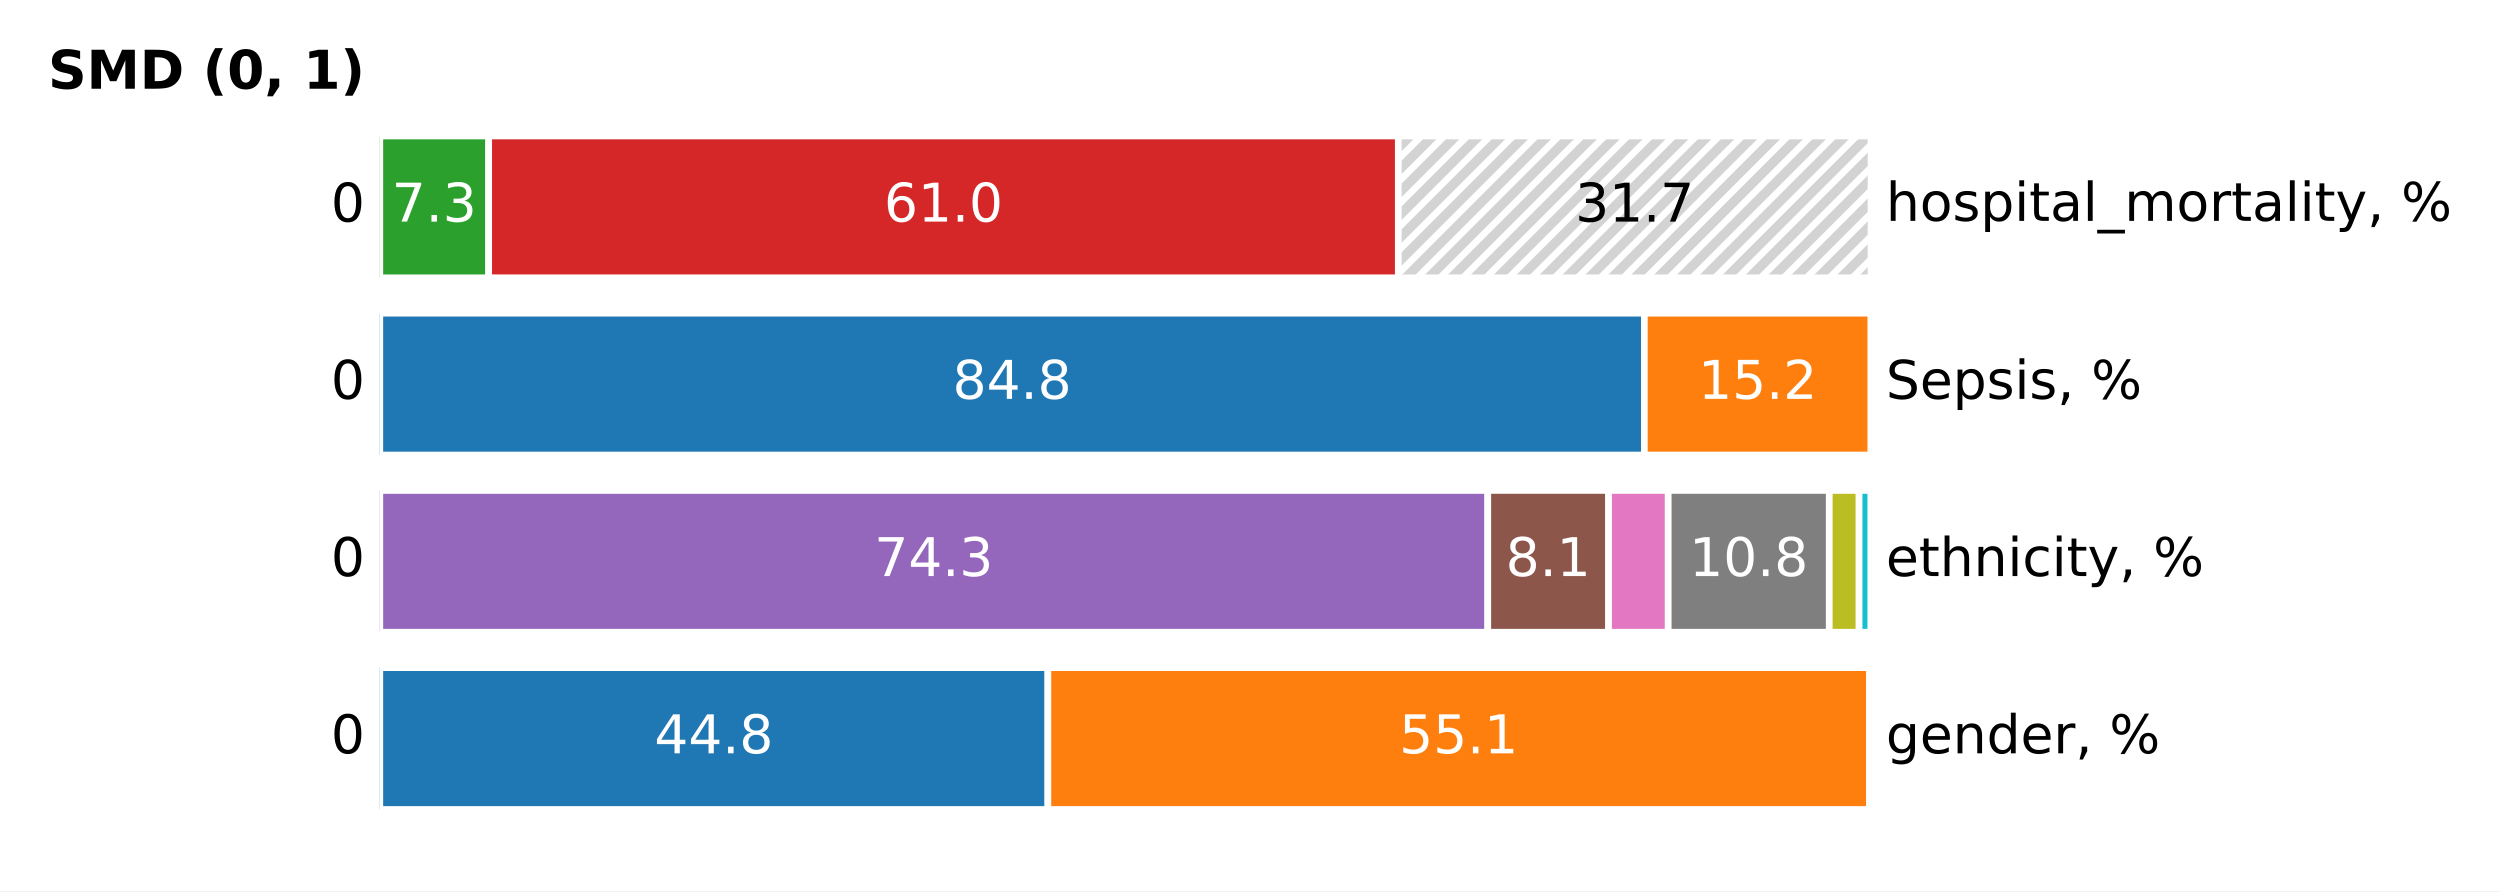
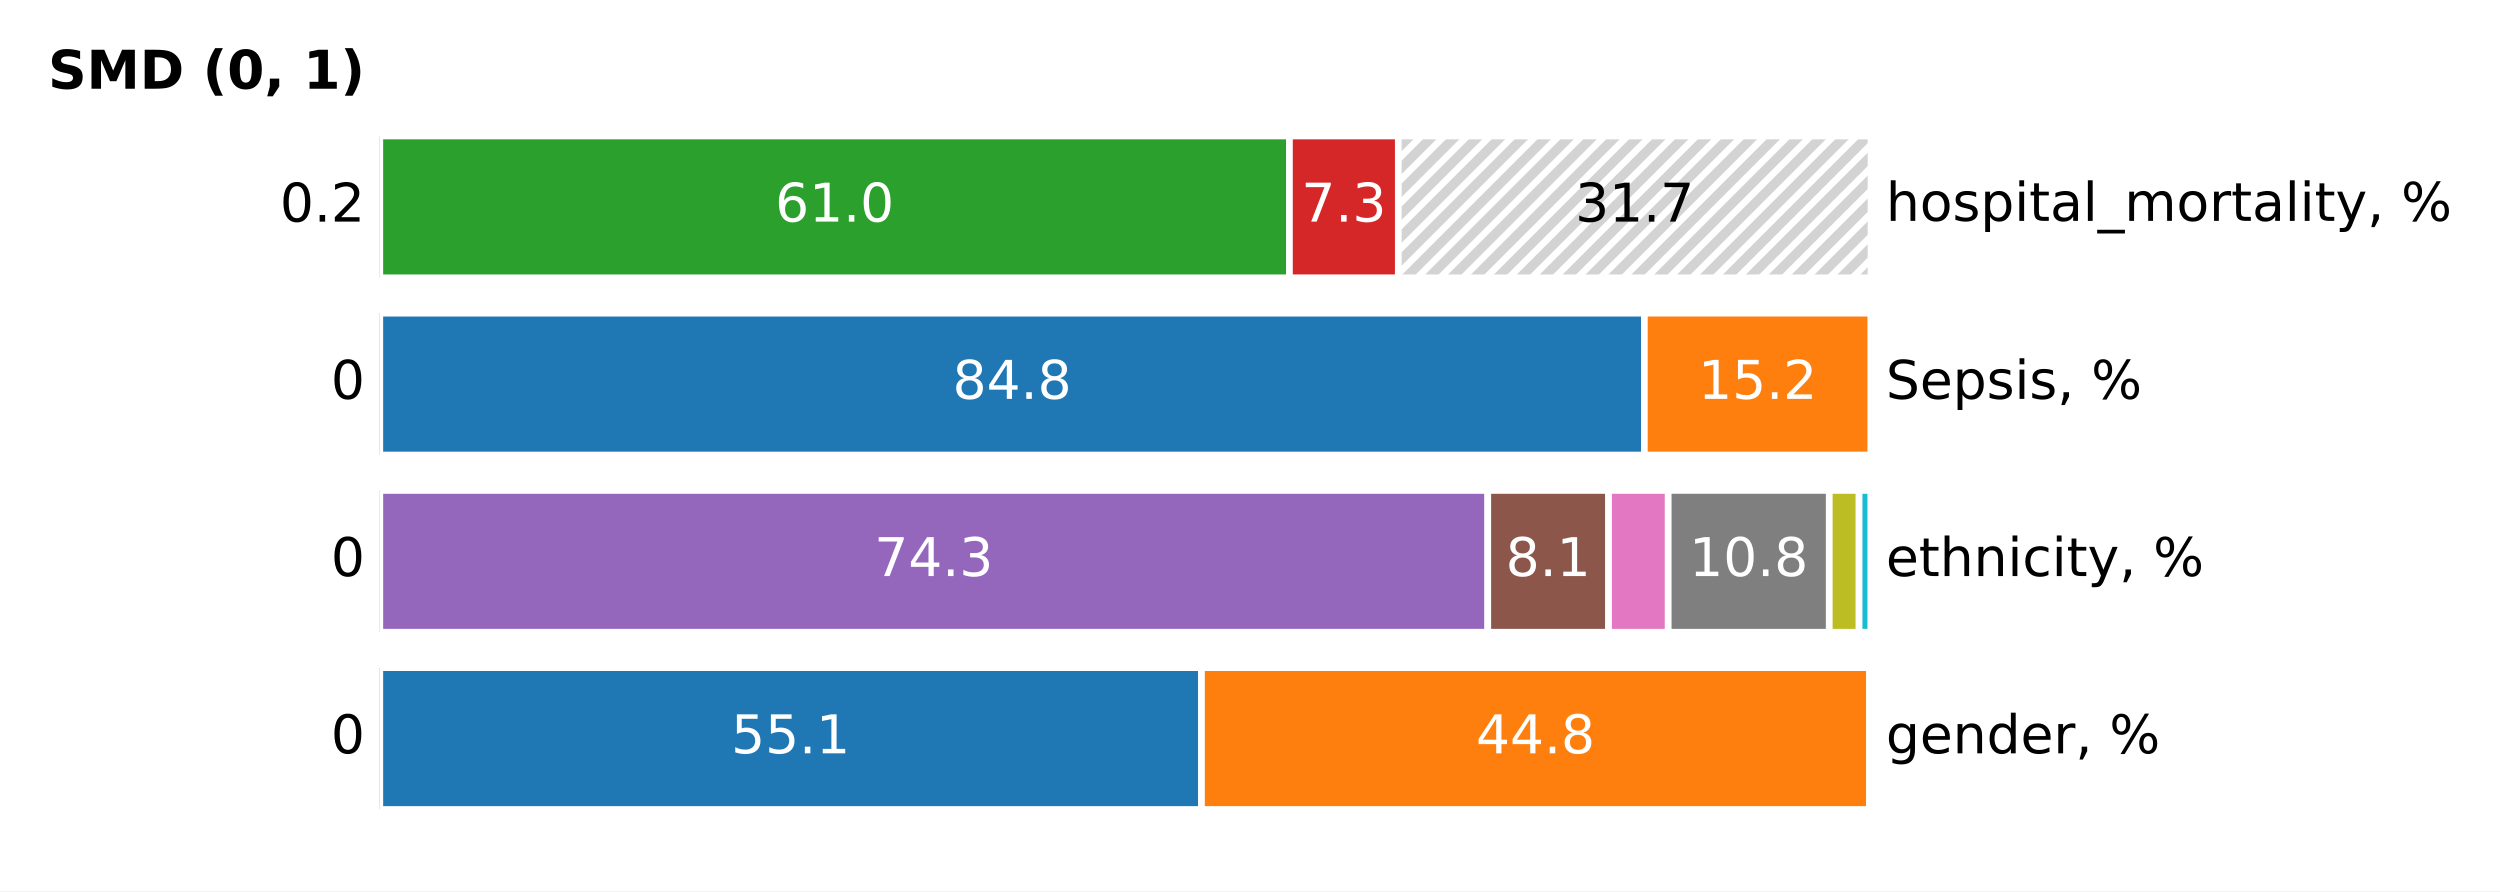
<svg xmlns="http://www.w3.org/2000/svg" xmlns:xlink="http://www.w3.org/1999/xlink" width="374.194pt" height="133.395pt" viewBox="0 0 374.194 133.395" version="1.1">
  <defs>
    <style type="text/css">*{stroke-linejoin: round; stroke-linecap: butt}</style>
  </defs>
  <g id="figure_1">
    <g id="patch_1">
      <path d="M 0 133.395  L 374.194 133.395  L 374.194 0  L 0 0  z " style="fill: #ffffff" />
    </g>
    <g id="axes_1">
      <g id="patch_2">
        <path d="M 56.849 126.195  L 280.05 126.195  L 280.05 15.315  L 56.849 15.315  z " style="fill: #ffffff" />
      </g>
      <g id="patch_3">
-         <path d="M 56.849 121.155  L 156.843 121.155  L 156.843 99.934  L 56.849 99.934  z " clip-path="url(#p36e3469cd9)" style="fill: #1f77b4; stroke: #ffffff; stroke-linejoin: miter" />
+         <path d="M 56.849 121.155  L 179.833 121.155  L 179.833 99.934  L 56.849 99.934  z " clip-path="url(#p70e317d6b3)" style="fill: #1f77b4; stroke: #ffffff; stroke-linejoin: miter" />
      </g>
      <g id="patch_4">
-         <path d="M 156.843 121.155  L 279.826 121.155  L 279.826 99.934  L 156.843 99.934  z " clip-path="url(#p36e3469cd9)" style="fill: #ff7f0e; stroke: #ffffff; stroke-linejoin: miter" />
+         <path d="M 179.833 121.155  L 279.826 121.155  L 279.826 99.934  L 179.833 99.934  z " clip-path="url(#p70e317d6b3)" style="fill: #ff7f0e; stroke: #ffffff; stroke-linejoin: miter" />
      </g>
      <g id="patch_5">
-         <path d="M 279.826 121.155  L 280.05 121.155  L 280.05 99.934  L 279.826 99.934  z " clip-path="url(#p36e3469cd9)" style="fill: #2ca02c; stroke: #ffffff; stroke-linejoin: miter" />
+         <path d="M 279.826 121.155  L 280.05 121.155  L 280.05 99.934  L 279.826 99.934  z " clip-path="url(#p70e317d6b3)" style="fill: #2ca02c; stroke: #ffffff; stroke-linejoin: miter" />
      </g>
      <g id="patch_6">
-         <path d="M 280.05 121.155  L 280.05 121.155  L 280.05 99.934  L 280.05 99.934  z " clip-path="url(#p36e3469cd9)" style="fill: #d62728; stroke: #ffffff; stroke-linejoin: miter" />
+         <path d="M 280.05 121.155  L 280.05 121.155  L 280.05 99.934  L 280.05 99.934  z " clip-path="url(#p70e317d6b3)" style="fill: #d62728; stroke: #ffffff; stroke-linejoin: miter" />
      </g>
      <g id="patch_7">
-         <path d="M 280.05 121.155  L 280.05 121.155  L 280.05 99.934  L 280.05 99.934  z " clip-path="url(#p36e3469cd9)" style="fill: url(#he252139974); stroke: #ffffff; stroke-linejoin: miter" />
+         <path d="M 280.05 121.155  L 280.05 121.155  L 280.05 99.934  L 280.05 99.934  z " clip-path="url(#p70e317d6b3)" style="fill: url(#h7da16cb4f0); stroke: #ffffff; stroke-linejoin: miter" />
      </g>
      <g id="patch_8">
-         <path d="M 56.849 94.629  L 222.687 94.629  L 222.687 73.408  L 56.849 73.408  z " clip-path="url(#p36e3469cd9)" style="fill: #9467bd; stroke: #ffffff; stroke-linejoin: miter" />
+         <path d="M 56.849 94.629  L 222.687 94.629  L 222.687 73.408  L 56.849 73.408  z " clip-path="url(#p70e317d6b3)" style="fill: #9467bd; stroke: #ffffff; stroke-linejoin: miter" />
      </g>
      <g id="patch_9">
-         <path d="M 222.687 94.629  L 240.766 94.629  L 240.766 73.408  L 222.687 73.408  z " clip-path="url(#p36e3469cd9)" style="fill: #8c564b; stroke: #ffffff; stroke-linejoin: miter" />
+         <path d="M 222.687 94.629  L 240.766 94.629  L 240.766 73.408  L 222.687 73.408  z " clip-path="url(#p70e317d6b3)" style="fill: #8c564b; stroke: #ffffff; stroke-linejoin: miter" />
      </g>
      <g id="patch_10">
-         <path d="M 240.766 94.629  L 249.694 94.629  L 249.694 73.408  L 240.766 73.408  z " clip-path="url(#p36e3469cd9)" style="fill: #e377c2; stroke: #ffffff; stroke-linejoin: miter" />
+         <path d="M 240.766 94.629  L 249.694 94.629  L 249.694 73.408  L 240.766 73.408  z " clip-path="url(#p70e317d6b3)" style="fill: #e377c2; stroke: #ffffff; stroke-linejoin: miter" />
      </g>
      <g id="patch_11">
-         <path d="M 249.694 94.629  L 273.8 94.629  L 273.8 73.408  L 249.694 73.408  z " clip-path="url(#p36e3469cd9)" style="fill: #7f7f7f; stroke: #ffffff; stroke-linejoin: miter" />
+         <path d="M 249.694 94.629  L 273.8 94.629  L 273.8 73.408  L 249.694 73.408  z " clip-path="url(#p70e317d6b3)" style="fill: #7f7f7f; stroke: #ffffff; stroke-linejoin: miter" />
      </g>
      <g id="patch_12">
-         <path d="M 273.8 94.629  L 278.264 94.629  L 278.264 73.408  L 273.8 73.408  z " clip-path="url(#p36e3469cd9)" style="fill: #bcbd22; stroke: #ffffff; stroke-linejoin: miter" />
+         <path d="M 273.8 94.629  L 278.264 94.629  L 278.264 73.408  L 273.8 73.408  z " clip-path="url(#p70e317d6b3)" style="fill: #bcbd22; stroke: #ffffff; stroke-linejoin: miter" />
      </g>
      <g id="patch_13">
-         <path d="M 278.264 94.629  L 280.05 94.629  L 280.05 73.408  L 278.264 73.408  z " clip-path="url(#p36e3469cd9)" style="fill: #17becf; stroke: #ffffff; stroke-linejoin: miter" />
+         <path d="M 278.264 94.629  L 280.05 94.629  L 280.05 73.408  L 278.264 73.408  z " clip-path="url(#p70e317d6b3)" style="fill: #17becf; stroke: #ffffff; stroke-linejoin: miter" />
      </g>
      <g id="patch_14">
-         <path d="M 280.05 94.629  L 280.05 94.629  L 280.05 73.408  L 280.05 73.408  z " clip-path="url(#p36e3469cd9)" style="fill: url(#he252139974); stroke: #ffffff; stroke-linejoin: miter" />
+         <path d="M 280.05 94.629  L 280.05 94.629  L 280.05 73.408  L 280.05 73.408  z " clip-path="url(#p70e317d6b3)" style="fill: url(#h7da16cb4f0); stroke: #ffffff; stroke-linejoin: miter" />
      </g>
      <g id="patch_15">
-         <path d="M 56.849 68.103  L 246.123 68.103  L 246.123 46.882  L 56.849 46.882  z " clip-path="url(#p36e3469cd9)" style="fill: #1f77b4; stroke: #ffffff; stroke-linejoin: miter" />
+         <path d="M 56.849 68.103  L 246.123 68.103  L 246.123 46.882  L 56.849 46.882  z " clip-path="url(#p70e317d6b3)" style="fill: #1f77b4; stroke: #ffffff; stroke-linejoin: miter" />
      </g>
      <g id="patch_16">
-         <path d="M 246.123 68.103  L 280.05 68.103  L 280.05 46.882  L 246.123 46.882  z " clip-path="url(#p36e3469cd9)" style="fill: #ff7f0e; stroke: #ffffff; stroke-linejoin: miter" />
+         <path d="M 246.123 68.103  L 280.05 68.103  L 280.05 46.882  L 246.123 46.882  z " clip-path="url(#p70e317d6b3)" style="fill: #ff7f0e; stroke: #ffffff; stroke-linejoin: miter" />
      </g>
      <g id="patch_17">
-         <path d="M 280.05 68.103  L 280.05 68.103  L 280.05 46.882  L 280.05 46.882  z " clip-path="url(#p36e3469cd9)" style="fill: url(#he252139974); stroke: #ffffff; stroke-linejoin: miter" />
+         <path d="M 280.05 68.103  L 280.05 68.103  L 280.05 46.882  L 280.05 46.882  z " clip-path="url(#p70e317d6b3)" style="fill: url(#h7da16cb4f0); stroke: #ffffff; stroke-linejoin: miter" />
      </g>
      <g id="patch_18">
-         <path d="M 56.849 41.577  L 73.143 41.577  L 73.143 20.355  L 56.849 20.355  z " clip-path="url(#p36e3469cd9)" style="fill: #2ca02c; stroke: #ffffff; stroke-linejoin: miter" />
+         <path d="M 56.849 41.577  L 193.001 41.577  L 193.001 20.355  L 56.849 20.355  z " clip-path="url(#p70e317d6b3)" style="fill: #2ca02c; stroke: #ffffff; stroke-linejoin: miter" />
      </g>
      <g id="patch_19">
-         <path d="M 73.143 41.577  L 209.295 41.577  L 209.295 20.355  L 73.143 20.355  z " clip-path="url(#p36e3469cd9)" style="fill: #d62728; stroke: #ffffff; stroke-linejoin: miter" />
+         <path d="M 193.001 41.577  L 209.295 41.577  L 209.295 20.355  L 193.001 20.355  z " clip-path="url(#p70e317d6b3)" style="fill: #d62728; stroke: #ffffff; stroke-linejoin: miter" />
      </g>
      <g id="patch_20">
-         <path d="M 209.295 41.577  L 280.05 41.577  L 280.05 20.355  L 209.295 20.355  z " clip-path="url(#p36e3469cd9)" style="fill: url(#he252139974); stroke: #ffffff; stroke-linejoin: miter" />
+         <path d="M 209.295 41.577  L 280.05 41.577  L 280.05 20.355  L 209.295 20.355  z " clip-path="url(#p70e317d6b3)" style="fill: url(#h7da16cb4f0); stroke: #ffffff; stroke-linejoin: miter" />
      </g>
      <g id="matplotlib.axis_1" />
      <g id="matplotlib.axis_2" />
      <g id="text_1">
-         <g style="fill: #ffffff" transform="translate(97.94005 112.7524) scale(0.08 -0.08)">
+         <g style="fill: #ffffff" transform="translate(109.4348 112.7524) scale(0.08 -0.08)">
+           <defs>
+             <path id="DejaVuSans-35" d="M 691 4666  L 3169 4666  L 3169 4134  L 1269 4134  L 1269 2991  Q 1406 3038 1543 3061  Q 1681 3084 1819 3084  Q 2600 3084 3056 2656  Q 3513 2228 3513 1497  Q 3513 744 3044 326  Q 2575 -91 1722 -91  Q 1428 -91 1123 -41  Q 819 9 494 109  L 494 744  Q 775 591 1075 516  Q 1375 441 1709 441  Q 2250 441 2565 725  Q 2881 1009 2881 1497  Q 2881 1984 2565 2268  Q 2250 2553 1709 2553  Q 1456 2553 1204 2497  Q 953 2441 691 2322  L 691 4666  z " transform="scale(0.015625)" />
+             <path id="DejaVuSans-2e" d="M 684 794  L 1344 794  L 1344 0  L 684 0  L 684 794  z " transform="scale(0.015625)" />
+             <path id="DejaVuSans-31" d="M 794 531  L 1825 531  L 1825 4091  L 703 3866  L 703 4441  L 1819 4666  L 2450 4666  L 2450 531  L 3481 531  L 3481 0  L 794 0  L 794 531  z " transform="scale(0.015625)" />
+           </defs>
+           <use xlink:href="#DejaVuSans-35" />
+           <use xlink:href="#DejaVuSans-35" x="63.623" />
+           <use xlink:href="#DejaVuSans-2e" x="127.246" />
+           <use xlink:href="#DejaVuSans-31" x="159.033" />
+         </g>
+       </g>
+       <g id="text_2">
+         <g style="fill: #ffffff" transform="translate(220.9232 112.7524) scale(0.08 -0.08)">
          <defs>
            <path id="DejaVuSans-34" d="M 2419 4116  L 825 1625  L 2419 1625  L 2419 4116  z M 2253 4666  L 3047 4666  L 3047 1625  L 3713 1625  L 3713 1100  L 3047 1100  L 3047 0  L 2419 0  L 2419 1100  L 313 1100  L 313 1709  L 2253 4666  z " transform="scale(0.015625)" />
-             <path id="DejaVuSans-2e" d="M 684 794  L 1344 794  L 1344 0  L 684 0  L 684 794  z " transform="scale(0.015625)" />
            <path id="DejaVuSans-38" d="M 2034 2216  Q 1584 2216 1326 1975  Q 1069 1734 1069 1313  Q 1069 891 1326 650  Q 1584 409 2034 409  Q 2484 409 2743 651  Q 3003 894 3003 1313  Q 3003 1734 2745 1975  Q 2488 2216 2034 2216  z M 1403 2484  Q 997 2584 770 2862  Q 544 3141 544 3541  Q 544 4100 942 4425  Q 1341 4750 2034 4750  Q 2731 4750 3128 4425  Q 3525 4100 3525 3541  Q 3525 3141 3298 2862  Q 3072 2584 2669 2484  Q 3125 2378 3379 2068  Q 3634 1759 3634 1313  Q 3634 634 3220 271  Q 2806 -91 2034 -91  Q 1263 -91 848 271  Q 434 634 434 1313  Q 434 1759 690 2068  Q 947 2378 1403 2484  z M 1172 3481  Q 1172 3119 1398 2916  Q 1625 2713 2034 2713  Q 2441 2713 2670 2916  Q 2900 3119 2900 3481  Q 2900 3844 2670 4047  Q 2441 4250 2034 4250  Q 1625 4250 1398 4047  Q 1172 3844 1172 3481  z " transform="scale(0.015625)" />
          </defs>
          <use xlink:href="#DejaVuSans-34" />
          <use xlink:href="#DejaVuSans-34" x="63.623" />
          <use xlink:href="#DejaVuSans-2e" x="127.246" />
          <use xlink:href="#DejaVuSans-38" x="159.033" />
-         </g>
-       </g>
-       <g id="text_2">
-         <g style="fill: #ffffff" transform="translate(209.4284 112.7524) scale(0.08 -0.08)">
-           <defs>
-             <path id="DejaVuSans-35" d="M 691 4666  L 3169 4666  L 3169 4134  L 1269 4134  L 1269 2991  Q 1406 3038 1543 3061  Q 1681 3084 1819 3084  Q 2600 3084 3056 2656  Q 3513 2228 3513 1497  Q 3513 744 3044 326  Q 2575 -91 1722 -91  Q 1428 -91 1123 -41  Q 819 9 494 109  L 494 744  Q 775 591 1075 516  Q 1375 441 1709 441  Q 2250 441 2565 725  Q 2881 1009 2881 1497  Q 2881 1984 2565 2268  Q 2250 2553 1709 2553  Q 1456 2553 1204 2497  Q 953 2441 691 2322  L 691 4666  z " transform="scale(0.015625)" />
-             <path id="DejaVuSans-31" d="M 794 531  L 1825 531  L 1825 4091  L 703 3866  L 703 4441  L 1819 4666  L 2450 4666  L 2450 531  L 3481 531  L 3481 0  L 794 0  L 794 531  z " transform="scale(0.015625)" />
-           </defs>
-           <use xlink:href="#DejaVuSans-35" />
-           <use xlink:href="#DejaVuSans-35" x="63.623" />
-           <use xlink:href="#DejaVuSans-2e" x="127.246" />
-           <use xlink:href="#DejaVuSans-31" x="159.033" />
        </g>
      </g>
      <g id="text_3">
        <g transform="translate(49.5275 112.7524) scale(0.08 -0.08)">
          <defs>
            <path id="DejaVuSans-30" d="M 2034 4250  Q 1547 4250 1301 3770  Q 1056 3291 1056 2328  Q 1056 1369 1301 889  Q 1547 409 2034 409  Q 2525 409 2770 889  Q 3016 1369 3016 2328  Q 3016 3291 2770 3770  Q 2525 4250 2034 4250  z M 2034 4750  Q 2819 4750 3233 4129  Q 3647 3509 3647 2328  Q 3647 1150 3233 529  Q 2819 -91 2034 -91  Q 1250 -91 836 529  Q 422 1150 422 2328  Q 422 3509 836 4129  Q 1250 4750 2034 4750  z " transform="scale(0.015625)" />
          </defs>
          <use xlink:href="#DejaVuSans-30" />
        </g>
      </g>
      <g id="text_4">
        <g transform="translate(282.2815 112.7524) scale(0.08 -0.08)">
          <defs>
            <path id="DejaVuSans-67" d="M 2906 1791  Q 2906 2416 2648 2759  Q 2391 3103 1925 3103  Q 1463 3103 1205 2759  Q 947 2416 947 1791  Q 947 1169 1205 825  Q 1463 481 1925 481  Q 2391 481 2648 825  Q 2906 1169 2906 1791  z M 3481 434  Q 3481 -459 3084 -895  Q 2688 -1331 1869 -1331  Q 1566 -1331 1297 -1286  Q 1028 -1241 775 -1147  L 775 -588  Q 1028 -725 1275 -790  Q 1522 -856 1778 -856  Q 2344 -856 2625 -561  Q 2906 -266 2906 331  L 2906 616  Q 2728 306 2450 153  Q 2172 0 1784 0  Q 1141 0 747 490  Q 353 981 353 1791  Q 353 2603 747 3093  Q 1141 3584 1784 3584  Q 2172 3584 2450 3431  Q 2728 3278 2906 2969  L 2906 3500  L 3481 3500  L 3481 434  z " transform="scale(0.015625)" />
            <path id="DejaVuSans-65" d="M 3597 1894  L 3597 1613  L 953 1613  Q 991 1019 1311 708  Q 1631 397 2203 397  Q 2534 397 2845 478  Q 3156 559 3463 722  L 3463 178  Q 3153 47 2828 -22  Q 2503 -91 2169 -91  Q 1331 -91 842 396  Q 353 884 353 1716  Q 353 2575 817 3079  Q 1281 3584 2069 3584  Q 2775 3584 3186 3129  Q 3597 2675 3597 1894  z M 3022 2063  Q 3016 2534 2758 2815  Q 2500 3097 2075 3097  Q 1594 3097 1305 2825  Q 1016 2553 972 2059  L 3022 2063  z " transform="scale(0.015625)" />
            <path id="DejaVuSans-6e" d="M 3513 2113  L 3513 0  L 2938 0  L 2938 2094  Q 2938 2591 2744 2837  Q 2550 3084 2163 3084  Q 1697 3084 1428 2787  Q 1159 2491 1159 1978  L 1159 0  L 581 0  L 581 3500  L 1159 3500  L 1159 2956  Q 1366 3272 1645 3428  Q 1925 3584 2291 3584  Q 2894 3584 3203 3211  Q 3513 2838 3513 2113  z " transform="scale(0.015625)" />
            <path id="DejaVuSans-64" d="M 2906 2969  L 2906 4863  L 3481 4863  L 3481 0  L 2906 0  L 2906 525  Q 2725 213 2448 61  Q 2172 -91 1784 -91  Q 1150 -91 751 415  Q 353 922 353 1747  Q 353 2572 751 3078  Q 1150 3584 1784 3584  Q 2172 3584 2448 3432  Q 2725 3281 2906 2969  z M 947 1747  Q 947 1113 1208 752  Q 1469 391 1925 391  Q 2381 391 2643 752  Q 2906 1113 2906 1747  Q 2906 2381 2643 2742  Q 2381 3103 1925 3103  Q 1469 3103 1208 2742  Q 947 2381 947 1747  z " transform="scale(0.015625)" />
            <path id="DejaVuSans-72" d="M 2631 2963  Q 2534 3019 2420 3045  Q 2306 3072 2169 3072  Q 1681 3072 1420 2755  Q 1159 2438 1159 1844  L 1159 0  L 581 0  L 581 3500  L 1159 3500  L 1159 2956  Q 1341 3275 1631 3429  Q 1922 3584 2338 3584  Q 2397 3584 2469 3576  Q 2541 3569 2628 3553  L 2631 2963  z " transform="scale(0.015625)" />
            <path id="DejaVuSans-2c" d="M 750 794  L 1409 794  L 1409 256  L 897 -744  L 494 -744  L 750 256  L 750 794  z " transform="scale(0.015625)" />
            <path id="DejaVuSans-20" transform="scale(0.015625)" />
            <path id="DejaVuSans-25" d="M 4653 2053  Q 4381 2053 4226 1822  Q 4072 1591 4072 1178  Q 4072 772 4226 539  Q 4381 306 4653 306  Q 4919 306 5073 539  Q 5228 772 5228 1178  Q 5228 1588 5073 1820  Q 4919 2053 4653 2053  z M 4653 2450  Q 5147 2450 5437 2106  Q 5728 1763 5728 1178  Q 5728 594 5436 251  Q 5144 -91 4653 -91  Q 4153 -91 3862 251  Q 3572 594 3572 1178  Q 3572 1766 3864 2108  Q 4156 2450 4653 2450  z M 1428 4353  Q 1159 4353 1004 4120  Q 850 3888 850 3481  Q 850 3069 1003 2837  Q 1156 2606 1428 2606  Q 1700 2606 1854 2837  Q 2009 3069 2009 3481  Q 2009 3884 1853 4118  Q 1697 4353 1428 4353  z M 4250 4750  L 4750 4750  L 1831 -91  L 1331 -91  L 4250 4750  z M 1428 4750  Q 1922 4750 2215 4408  Q 2509 4066 2509 3481  Q 2509 2891 2217 2550  Q 1925 2209 1428 2209  Q 931 2209 642 2551  Q 353 2894 353 3481  Q 353 4063 643 4406  Q 934 4750 1428 4750  z " transform="scale(0.015625)" />
          </defs>
          <use xlink:href="#DejaVuSans-67" />
          <use xlink:href="#DejaVuSans-65" x="63.477" />
          <use xlink:href="#DejaVuSans-6e" x="125" />
          <use xlink:href="#DejaVuSans-64" x="188.379" />
          <use xlink:href="#DejaVuSans-65" x="251.855" />
          <use xlink:href="#DejaVuSans-72" x="313.379" />
          <use xlink:href="#DejaVuSans-2c" x="354.492" />
          <use xlink:href="#DejaVuSans-20" x="386.279" />
          <use xlink:href="#DejaVuSans-25" x="418.066" />
        </g>
      </g>
      <g id="text_5">
        <g style="fill: #ffffff" transform="translate(130.8621 86.22612) scale(0.08 -0.08)">
          <defs>
            <path id="DejaVuSans-37" d="M 525 4666  L 3525 4666  L 3525 4397  L 1831 0  L 1172 0  L 2766 4134  L 525 4134  L 525 4666  z " transform="scale(0.015625)" />
            <path id="DejaVuSans-33" d="M 2597 2516  Q 3050 2419 3304 2112  Q 3559 1806 3559 1356  Q 3559 666 3084 287  Q 2609 -91 1734 -91  Q 1441 -91 1130 -33  Q 819 25 488 141  L 488 750  Q 750 597 1062 519  Q 1375 441 1716 441  Q 2309 441 2620 675  Q 2931 909 2931 1356  Q 2931 1769 2642 2001  Q 2353 2234 1838 2234  L 1294 2234  L 1294 2753  L 1863 2753  Q 2328 2753 2575 2939  Q 2822 3125 2822 3475  Q 2822 3834 2567 4026  Q 2313 4219 1838 4219  Q 1578 4219 1281 4162  Q 984 4106 628 3988  L 628 4550  Q 988 4650 1302 4700  Q 1616 4750 1894 4750  Q 2613 4750 3031 4423  Q 3450 4097 3450 3541  Q 3450 3153 3228 2886  Q 3006 2619 2597 2516  z " transform="scale(0.015625)" />
          </defs>
          <use xlink:href="#DejaVuSans-37" />
          <use xlink:href="#DejaVuSans-34" x="63.623" />
          <use xlink:href="#DejaVuSans-2e" x="127.246" />
          <use xlink:href="#DejaVuSans-33" x="159.033" />
        </g>
      </g>
      <g id="text_6">
        <g style="fill: #ffffff" transform="translate(225.3655 86.22612) scale(0.08 -0.08)">
          <use xlink:href="#DejaVuSans-38" />
          <use xlink:href="#DejaVuSans-2e" x="63.623" />
          <use xlink:href="#DejaVuSans-31" x="95.41" />
        </g>
      </g>
      <g id="text_7">
        <g style="fill: #ffffff" transform="translate(252.8408 86.22612) scale(0.08 -0.08)">
          <use xlink:href="#DejaVuSans-31" />
          <use xlink:href="#DejaVuSans-30" x="63.623" />
          <use xlink:href="#DejaVuSans-2e" x="127.246" />
          <use xlink:href="#DejaVuSans-38" x="159.033" />
        </g>
      </g>
      <g id="text_8">
        <g transform="translate(49.5275 86.22612) scale(0.08 -0.08)">
          <use xlink:href="#DejaVuSans-30" />
        </g>
      </g>
      <g id="text_9">
        <g transform="translate(282.2815 86.22612) scale(0.08 -0.08)">
          <defs>
            <path id="DejaVuSans-74" d="M 1172 4494  L 1172 3500  L 2356 3500  L 2356 3053  L 1172 3053  L 1172 1153  Q 1172 725 1289 603  Q 1406 481 1766 481  L 2356 481  L 2356 0  L 1766 0  Q 1100 0 847 248  Q 594 497 594 1153  L 594 3053  L 172 3053  L 172 3500  L 594 3500  L 594 4494  L 1172 4494  z " transform="scale(0.015625)" />
            <path id="DejaVuSans-68" d="M 3513 2113  L 3513 0  L 2938 0  L 2938 2094  Q 2938 2591 2744 2837  Q 2550 3084 2163 3084  Q 1697 3084 1428 2787  Q 1159 2491 1159 1978  L 1159 0  L 581 0  L 581 4863  L 1159 4863  L 1159 2956  Q 1366 3272 1645 3428  Q 1925 3584 2291 3584  Q 2894 3584 3203 3211  Q 3513 2838 3513 2113  z " transform="scale(0.015625)" />
            <path id="DejaVuSans-69" d="M 603 3500  L 1178 3500  L 1178 0  L 603 0  L 603 3500  z M 603 4863  L 1178 4863  L 1178 4134  L 603 4134  L 603 4863  z " transform="scale(0.015625)" />
            <path id="DejaVuSans-63" d="M 3122 3366  L 3122 2828  Q 2878 2963 2633 3030  Q 2388 3097 2138 3097  Q 1578 3097 1268 2742  Q 959 2388 959 1747  Q 959 1106 1268 751  Q 1578 397 2138 397  Q 2388 397 2633 464  Q 2878 531 3122 666  L 3122 134  Q 2881 22 2623 -34  Q 2366 -91 2075 -91  Q 1284 -91 818 406  Q 353 903 353 1747  Q 353 2603 823 3093  Q 1294 3584 2113 3584  Q 2378 3584 2631 3529  Q 2884 3475 3122 3366  z " transform="scale(0.015625)" />
            <path id="DejaVuSans-79" d="M 2059 -325  Q 1816 -950 1584 -1140  Q 1353 -1331 966 -1331  L 506 -1331  L 506 -850  L 844 -850  Q 1081 -850 1212 -737  Q 1344 -625 1503 -206  L 1606 56  L 191 3500  L 800 3500  L 1894 763  L 2988 3500  L 3597 3500  L 2059 -325  z " transform="scale(0.015625)" />
          </defs>
          <use xlink:href="#DejaVuSans-65" />
          <use xlink:href="#DejaVuSans-74" x="61.523" />
          <use xlink:href="#DejaVuSans-68" x="100.732" />
          <use xlink:href="#DejaVuSans-6e" x="164.111" />
          <use xlink:href="#DejaVuSans-69" x="227.49" />
          <use xlink:href="#DejaVuSans-63" x="255.273" />
          <use xlink:href="#DejaVuSans-69" x="310.254" />
          <use xlink:href="#DejaVuSans-74" x="338.037" />
          <use xlink:href="#DejaVuSans-79" x="377.246" />
          <use xlink:href="#DejaVuSans-2c" x="436.426" />
          <use xlink:href="#DejaVuSans-20" x="468.213" />
          <use xlink:href="#DejaVuSans-25" x="500" />
        </g>
      </g>
      <g id="text_10">
        <g style="fill: #ffffff" transform="translate(142.58 59.6998) scale(0.08 -0.08)">
          <use xlink:href="#DejaVuSans-38" />
          <use xlink:href="#DejaVuSans-34" x="63.623" />
          <use xlink:href="#DejaVuSans-2e" x="127.246" />
          <use xlink:href="#DejaVuSans-38" x="159.033" />
        </g>
      </g>
      <g id="text_11">
        <g style="fill: #ffffff" transform="translate(254.18 59.6998) scale(0.08 -0.08)">
          <defs>
            <path id="DejaVuSans-32" d="M 1228 531  L 3431 531  L 3431 0  L 469 0  L 469 531  Q 828 903 1448 1529  Q 2069 2156 2228 2338  Q 2531 2678 2651 2914  Q 2772 3150 2772 3378  Q 2772 3750 2511 3984  Q 2250 4219 1831 4219  Q 1534 4219 1204 4116  Q 875 4013 500 3803  L 500 4441  Q 881 4594 1212 4672  Q 1544 4750 1819 4750  Q 2544 4750 2975 4387  Q 3406 4025 3406 3419  Q 3406 3131 3298 2873  Q 3191 2616 2906 2266  Q 2828 2175 2409 1742  Q 1991 1309 1228 531  z " transform="scale(0.015625)" />
          </defs>
          <use xlink:href="#DejaVuSans-31" />
          <use xlink:href="#DejaVuSans-35" x="63.623" />
          <use xlink:href="#DejaVuSans-2e" x="127.246" />
          <use xlink:href="#DejaVuSans-32" x="159.033" />
        </g>
      </g>
      <g id="text_12">
        <g transform="translate(49.5275 59.6998) scale(0.08 -0.08)">
          <use xlink:href="#DejaVuSans-30" />
        </g>
      </g>
      <g id="text_13">
        <g transform="translate(282.2815 59.6998) scale(0.08 -0.08)">
          <defs>
            <path id="DejaVuSans-53" d="M 3425 4513  L 3425 3897  Q 3066 4069 2747 4153  Q 2428 4238 2131 4238  Q 1616 4238 1336 4038  Q 1056 3838 1056 3469  Q 1056 3159 1242 3001  Q 1428 2844 1947 2747  L 2328 2669  Q 3034 2534 3370 2195  Q 3706 1856 3706 1288  Q 3706 609 3251 259  Q 2797 -91 1919 -91  Q 1588 -91 1214 -16  Q 841 59 441 206  L 441 856  Q 825 641 1194 531  Q 1563 422 1919 422  Q 2459 422 2753 634  Q 3047 847 3047 1241  Q 3047 1584 2836 1778  Q 2625 1972 2144 2069  L 1759 2144  Q 1053 2284 737 2584  Q 422 2884 422 3419  Q 422 4038 858 4394  Q 1294 4750 2059 4750  Q 2388 4750 2728 4690  Q 3069 4631 3425 4513  z " transform="scale(0.015625)" />
            <path id="DejaVuSans-70" d="M 1159 525  L 1159 -1331  L 581 -1331  L 581 3500  L 1159 3500  L 1159 2969  Q 1341 3281 1617 3432  Q 1894 3584 2278 3584  Q 2916 3584 3314 3078  Q 3713 2572 3713 1747  Q 3713 922 3314 415  Q 2916 -91 2278 -91  Q 1894 -91 1617 61  Q 1341 213 1159 525  z M 3116 1747  Q 3116 2381 2855 2742  Q 2594 3103 2138 3103  Q 1681 3103 1420 2742  Q 1159 2381 1159 1747  Q 1159 1113 1420 752  Q 1681 391 2138 391  Q 2594 391 2855 752  Q 3116 1113 3116 1747  z " transform="scale(0.015625)" />
            <path id="DejaVuSans-73" d="M 2834 3397  L 2834 2853  Q 2591 2978 2328 3040  Q 2066 3103 1784 3103  Q 1356 3103 1142 2972  Q 928 2841 928 2578  Q 928 2378 1081 2264  Q 1234 2150 1697 2047  L 1894 2003  Q 2506 1872 2764 1633  Q 3022 1394 3022 966  Q 3022 478 2636 193  Q 2250 -91 1575 -91  Q 1294 -91 989 -36  Q 684 19 347 128  L 347 722  Q 666 556 975 473  Q 1284 391 1588 391  Q 1994 391 2212 530  Q 2431 669 2431 922  Q 2431 1156 2273 1281  Q 2116 1406 1581 1522  L 1381 1569  Q 847 1681 609 1914  Q 372 2147 372 2553  Q 372 3047 722 3315  Q 1072 3584 1716 3584  Q 2034 3584 2315 3537  Q 2597 3491 2834 3397  z " transform="scale(0.015625)" />
          </defs>
          <use xlink:href="#DejaVuSans-53" />
          <use xlink:href="#DejaVuSans-65" x="63.477" />
          <use xlink:href="#DejaVuSans-70" x="125" />
          <use xlink:href="#DejaVuSans-73" x="188.477" />
          <use xlink:href="#DejaVuSans-69" x="240.576" />
          <use xlink:href="#DejaVuSans-73" x="268.359" />
          <use xlink:href="#DejaVuSans-2c" x="320.459" />
          <use xlink:href="#DejaVuSans-20" x="352.246" />
          <use xlink:href="#DejaVuSans-25" x="384.033" />
        </g>
      </g>
      <g id="text_14">
-         <g style="fill: #ffffff" transform="translate(58.63505 33.17349) scale(0.08 -0.08)">
+         <g style="fill: #ffffff" transform="translate(116.0192 33.17349) scale(0.08 -0.08)">
+           <defs>
+             <path id="DejaVuSans-36" d="M 2113 2584  Q 1688 2584 1439 2293  Q 1191 2003 1191 1497  Q 1191 994 1439 701  Q 1688 409 2113 409  Q 2538 409 2786 701  Q 3034 994 3034 1497  Q 3034 2003 2786 2293  Q 2538 2584 2113 2584  z M 3366 4563  L 3366 3988  Q 3128 4100 2886 4159  Q 2644 4219 2406 4219  Q 1781 4219 1451 3797  Q 1122 3375 1075 2522  Q 1259 2794 1537 2939  Q 1816 3084 2150 3084  Q 2853 3084 3261 2657  Q 3669 2231 3669 1497  Q 3669 778 3244 343  Q 2819 -91 2113 -91  Q 1303 -91 875 529  Q 447 1150 447 2328  Q 447 3434 972 4092  Q 1497 4750 2381 4750  Q 2619 4750 2861 4703  Q 3103 4656 3366 4563  z " transform="scale(0.015625)" />
+           </defs>
+           <use xlink:href="#DejaVuSans-36" />
+           <use xlink:href="#DejaVuSans-31" x="63.623" />
+           <use xlink:href="#DejaVuSans-2e" x="127.246" />
+           <use xlink:href="#DejaVuSans-30" x="159.033" />
+         </g>
+       </g>
+       <g id="text_15">
+         <g style="fill: #ffffff" transform="translate(194.787 33.17349) scale(0.08 -0.08)">
          <use xlink:href="#DejaVuSans-37" />
          <use xlink:href="#DejaVuSans-2e" x="63.623" />
          <use xlink:href="#DejaVuSans-33" x="95.41" />
-         </g>
-       </g>
-       <g id="text_15">
-         <g style="fill: #ffffff" transform="translate(132.3128 33.17349) scale(0.08 -0.08)">
-           <defs>
-             <path id="DejaVuSans-36" d="M 2113 2584  Q 1688 2584 1439 2293  Q 1191 2003 1191 1497  Q 1191 994 1439 701  Q 1688 409 2113 409  Q 2538 409 2786 701  Q 3034 994 3034 1497  Q 3034 2003 2786 2293  Q 2538 2584 2113 2584  z M 3366 4563  L 3366 3988  Q 3128 4100 2886 4159  Q 2644 4219 2406 4219  Q 1781 4219 1451 3797  Q 1122 3375 1075 2522  Q 1259 2794 1537 2939  Q 1816 3084 2150 3084  Q 2853 3084 3261 2657  Q 3669 2231 3669 1497  Q 3669 778 3244 343  Q 2819 -91 2113 -91  Q 1303 -91 875 529  Q 447 1150 447 2328  Q 447 3434 972 4092  Q 1497 4750 2381 4750  Q 2619 4750 2861 4703  Q 3103 4656 3366 4563  z " transform="scale(0.015625)" />
-           </defs>
-           <use xlink:href="#DejaVuSans-36" />
-           <use xlink:href="#DejaVuSans-31" x="63.623" />
-           <use xlink:href="#DejaVuSans-2e" x="127.246" />
-           <use xlink:href="#DejaVuSans-30" x="159.033" />
        </g>
      </g>
      <g id="text_16">
        <g transform="translate(235.7661 33.17349) scale(0.08 -0.08)">
          <use xlink:href="#DejaVuSans-33" />
          <use xlink:href="#DejaVuSans-31" x="63.623" />
          <use xlink:href="#DejaVuSans-2e" x="127.246" />
          <use xlink:href="#DejaVuSans-37" x="159.033" />
        </g>
      </g>
      <g id="text_17">
-         <g transform="translate(49.5275 33.17349) scale(0.08 -0.08)">
+         <g transform="translate(41.895 33.17349) scale(0.08 -0.08)">
          <use xlink:href="#DejaVuSans-30" />
+           <use xlink:href="#DejaVuSans-2e" x="63.623" />
+           <use xlink:href="#DejaVuSans-32" x="95.41" />
        </g>
      </g>
      <g id="text_18">
        <g transform="translate(282.2815 33.06224) scale(0.08 -0.08)">
          <defs>
            <path id="DejaVuSans-6f" d="M 1959 3097  Q 1497 3097 1228 2736  Q 959 2375 959 1747  Q 959 1119 1226 758  Q 1494 397 1959 397  Q 2419 397 2687 759  Q 2956 1122 2956 1747  Q 2956 2369 2687 2733  Q 2419 3097 1959 3097  z M 1959 3584  Q 2709 3584 3137 3096  Q 3566 2609 3566 1747  Q 3566 888 3137 398  Q 2709 -91 1959 -91  Q 1206 -91 779 398  Q 353 888 353 1747  Q 353 2609 779 3096  Q 1206 3584 1959 3584  z " transform="scale(0.015625)" />
            <path id="DejaVuSans-61" d="M 2194 1759  Q 1497 1759 1228 1600  Q 959 1441 959 1056  Q 959 750 1161 570  Q 1363 391 1709 391  Q 2188 391 2477 730  Q 2766 1069 2766 1631  L 2766 1759  L 2194 1759  z M 3341 1997  L 3341 0  L 2766 0  L 2766 531  Q 2569 213 2275 61  Q 1981 -91 1556 -91  Q 1019 -91 701 211  Q 384 513 384 1019  Q 384 1609 779 1909  Q 1175 2209 1959 2209  L 2766 2209  L 2766 2266  Q 2766 2663 2505 2880  Q 2244 3097 1772 3097  Q 1472 3097 1187 3025  Q 903 2953 641 2809  L 641 3341  Q 956 3463 1253 3523  Q 1550 3584 1831 3584  Q 2591 3584 2966 3190  Q 3341 2797 3341 1997  z " transform="scale(0.015625)" />
            <path id="DejaVuSans-6c" d="M 603 4863  L 1178 4863  L 1178 0  L 603 0  L 603 4863  z " transform="scale(0.015625)" />
            <path id="DejaVuSans-5f" d="M 3263 -1063  L 3263 -1509  L -63 -1509  L -63 -1063  L 3263 -1063  z " transform="scale(0.015625)" />
            <path id="DejaVuSans-6d" d="M 3328 2828  Q 3544 3216 3844 3400  Q 4144 3584 4550 3584  Q 5097 3584 5394 3201  Q 5691 2819 5691 2113  L 5691 0  L 5113 0  L 5113 2094  Q 5113 2597 4934 2840  Q 4756 3084 4391 3084  Q 3944 3084 3684 2787  Q 3425 2491 3425 1978  L 3425 0  L 2847 0  L 2847 2094  Q 2847 2600 2669 2842  Q 2491 3084 2119 3084  Q 1678 3084 1418 2786  Q 1159 2488 1159 1978  L 1159 0  L 581 0  L 581 3500  L 1159 3500  L 1159 2956  Q 1356 3278 1631 3431  Q 1906 3584 2284 3584  Q 2666 3584 2933 3390  Q 3200 3197 3328 2828  z " transform="scale(0.015625)" />
          </defs>
          <use xlink:href="#DejaVuSans-68" />
          <use xlink:href="#DejaVuSans-6f" x="63.379" />
          <use xlink:href="#DejaVuSans-73" x="124.561" />
          <use xlink:href="#DejaVuSans-70" x="176.66" />
          <use xlink:href="#DejaVuSans-69" x="240.137" />
          <use xlink:href="#DejaVuSans-74" x="267.92" />
          <use xlink:href="#DejaVuSans-61" x="307.129" />
          <use xlink:href="#DejaVuSans-6c" x="368.408" />
          <use xlink:href="#DejaVuSans-5f" x="396.191" />
          <use xlink:href="#DejaVuSans-6d" x="446.191" />
          <use xlink:href="#DejaVuSans-6f" x="543.604" />
          <use xlink:href="#DejaVuSans-72" x="604.785" />
          <use xlink:href="#DejaVuSans-74" x="645.898" />
          <use xlink:href="#DejaVuSans-61" x="685.107" />
          <use xlink:href="#DejaVuSans-6c" x="746.387" />
          <use xlink:href="#DejaVuSans-69" x="774.17" />
          <use xlink:href="#DejaVuSans-74" x="801.953" />
          <use xlink:href="#DejaVuSans-79" x="841.162" />
          <use xlink:href="#DejaVuSans-2c" x="900.342" />
          <use xlink:href="#DejaVuSans-20" x="932.129" />
          <use xlink:href="#DejaVuSans-25" x="963.916" />
        </g>
      </g>
      <g id="text_19">
        <g transform="translate(7.2 13.27875) scale(0.08 -0.08)">
          <defs>
            <path id="DejaVuSans-Bold-53" d="M 3834 4519  L 3834 3531  Q 3450 3703 3084 3790  Q 2719 3878 2394 3878  Q 1963 3878 1756 3759  Q 1550 3641 1550 3391  Q 1550 3203 1689 3098  Q 1828 2994 2194 2919  L 2706 2816  Q 3484 2659 3812 2340  Q 4141 2022 4141 1434  Q 4141 663 3683 286  Q 3225 -91 2284 -91  Q 1841 -91 1394 -6  Q 947 78 500 244  L 500 1259  Q 947 1022 1364 901  Q 1781 781 2169 781  Q 2563 781 2772 912  Q 2981 1044 2981 1288  Q 2981 1506 2839 1625  Q 2697 1744 2272 1838  L 1806 1941  Q 1106 2091 782 2419  Q 459 2747 459 3303  Q 459 4000 909 4375  Q 1359 4750 2203 4750  Q 2588 4750 2994 4692  Q 3400 4634 3834 4519  z " transform="scale(0.015625)" />
            <path id="DejaVuSans-Bold-4d" d="M 588 4666  L 2119 4666  L 3181 2169  L 4250 4666  L 5778 4666  L 5778 0  L 4641 0  L 4641 3413  L 3566 897  L 2803 897  L 1728 3413  L 1728 0  L 588 0  L 588 4666  z " transform="scale(0.015625)" />
            <path id="DejaVuSans-Bold-44" d="M 1791 3756  L 1791 909  L 2222 909  Q 2959 909 3348 1275  Q 3738 1641 3738 2338  Q 3738 3031 3350 3393  Q 2963 3756 2222 3756  L 1791 3756  z M 588 4666  L 1856 4666  Q 2919 4666 3439 4514  Q 3959 4363 4331 4000  Q 4659 3684 4818 3271  Q 4978 2859 4978 2338  Q 4978 1809 4818 1395  Q 4659 981 4331 666  Q 3956 303 3431 151  Q 2906 0 1856 0  L 588 0  L 588 4666  z " transform="scale(0.015625)" />
            <path id="DejaVuSans-Bold-20" transform="scale(0.015625)" />
            <path id="DejaVuSans-Bold-28" d="M 2413 -844  L 1484 -844  Q 1006 -72 778 623  Q 550 1319 550 2003  Q 550 2688 779 3389  Q 1009 4091 1484 4856  L 2413 4856  Q 2013 4116 1813 3408  Q 1613 2700 1613 2009  Q 1613 1319 1811 609  Q 2009 -100 2413 -844  z " transform="scale(0.015625)" />
            <path id="DejaVuSans-Bold-30" d="M 2944 2338  Q 2944 3213 2780 3570  Q 2616 3928 2228 3928  Q 1841 3928 1675 3570  Q 1509 3213 1509 2338  Q 1509 1453 1675 1090  Q 1841 728 2228 728  Q 2613 728 2778 1090  Q 2944 1453 2944 2338  z M 4147 2328  Q 4147 1169 3647 539  Q 3147 -91 2228 -91  Q 1306 -91 806 539  Q 306 1169 306 2328  Q 306 3491 806 4120  Q 1306 4750 2228 4750  Q 3147 4750 3647 4120  Q 4147 3491 4147 2328  z " transform="scale(0.015625)" />
            <path id="DejaVuSans-Bold-2c" d="M 653 1209  L 1778 1209  L 1778 256  L 1006 -909  L 341 -909  L 653 256  L 653 1209  z " transform="scale(0.015625)" />
            <path id="DejaVuSans-Bold-31" d="M 750 831  L 1813 831  L 1813 3847  L 722 3622  L 722 4441  L 1806 4666  L 2950 4666  L 2950 831  L 4013 831  L 4013 0  L 750 0  L 750 831  z " transform="scale(0.015625)" />
            <path id="DejaVuSans-Bold-29" d="M 513 -844  Q 913 -100 1113 609  Q 1313 1319 1313 2009  Q 1313 2700 1113 3408  Q 913 4116 513 4856  L 1441 4856  Q 1916 4091 2145 3389  Q 2375 2688 2375 2003  Q 2375 1319 2147 623  Q 1919 -72 1441 -844  L 513 -844  z " transform="scale(0.015625)" />
          </defs>
          <use xlink:href="#DejaVuSans-Bold-53" />
          <use xlink:href="#DejaVuSans-Bold-4d" x="72.021" />
          <use xlink:href="#DejaVuSans-Bold-44" x="171.533" />
          <use xlink:href="#DejaVuSans-Bold-20" x="254.541" />
          <use xlink:href="#DejaVuSans-Bold-28" x="289.355" />
          <use xlink:href="#DejaVuSans-Bold-30" x="335.059" />
          <use xlink:href="#DejaVuSans-Bold-2c" x="404.639" />
          <use xlink:href="#DejaVuSans-Bold-20" x="442.627" />
          <use xlink:href="#DejaVuSans-Bold-31" x="477.441" />
          <use xlink:href="#DejaVuSans-Bold-29" x="547.021" />
        </g>
      </g>
    </g>
  </g>
  <defs>
-     <clipPath id="p36e3469cd9">
+     <clipPath id="p70e317d6b3">
      <rect x="56.849" y="15.315" width="223.2" height="110.88" />
    </clipPath>
  </defs>
  <defs>
-     <pattern id="he252139974" patternUnits="userSpaceOnUse" x="0" y="0" width="72" height="72">
+     <pattern id="h7da16cb4f0" patternUnits="userSpaceOnUse" x="0" y="0" width="72" height="72">
      <rect x="0" y="0" width="73" height="73" fill="#d3d3d3" />
      <path d="M -36 36  L 36 -36  M -34.286 37.714  L 37.714 -34.286  M -32.571 39.429  L 39.429 -32.571  M -30.857 41.143  L 41.143 -30.857  M -29.143 42.857  L 42.857 -29.143  M -27.429 44.571  L 44.571 -27.429  M -25.714 46.286  L 46.286 -25.714  M -24 48  L 48 -24  M -22.286 49.714  L 49.714 -22.286  M -20.571 51.429  L 51.429 -20.571  M -18.857 53.143  L 53.143 -18.857  M -17.143 54.857  L 54.857 -17.143  M -15.429 56.571  L 56.571 -15.429  M -13.714 58.286  L 58.286 -13.714  M -12 60  L 60 -12  M -10.286 61.714  L 61.714 -10.286  M -8.571 63.429  L 63.429 -8.571  M -6.857 65.143  L 65.143 -6.857  M -5.143 66.857  L 66.857 -5.143  M -3.429 68.571  L 68.571 -3.429  M -1.714 70.286  L 70.286 -1.714  M 0 72  L 72 0  M 1.714 73.714  L 73.714 1.714  M 3.429 75.429  L 75.429 3.429  M 5.143 77.143  L 77.143 5.143  M 6.857 78.857  L 78.857 6.857  M 8.571 80.571  L 80.571 8.571  M 10.286 82.286  L 82.286 10.286  M 12 84  L 84 12  M 13.714 85.714  L 85.714 13.714  M 15.429 87.429  L 87.429 15.429  M 17.143 89.143  L 89.143 17.143  M 18.857 90.857  L 90.857 18.857  M 20.571 92.571  L 92.571 20.571  M 22.286 94.286  L 94.286 22.286  M 24 96  L 96 24  M 25.714 97.714  L 97.714 25.714  M 27.429 99.429  L 99.429 27.429  M 29.143 101.143  L 101.143 29.143  M 30.857 102.857  L 102.857 30.857  M 32.571 104.571  L 104.571 32.571  M 34.286 106.286  L 106.286 34.286  M 36 108  L 108 36  " style="fill: #ffffff; stroke: #ffffff; stroke-width: 1.0; stroke-linecap: butt; stroke-linejoin: miter" />
    </pattern>
  </defs>
</svg>
